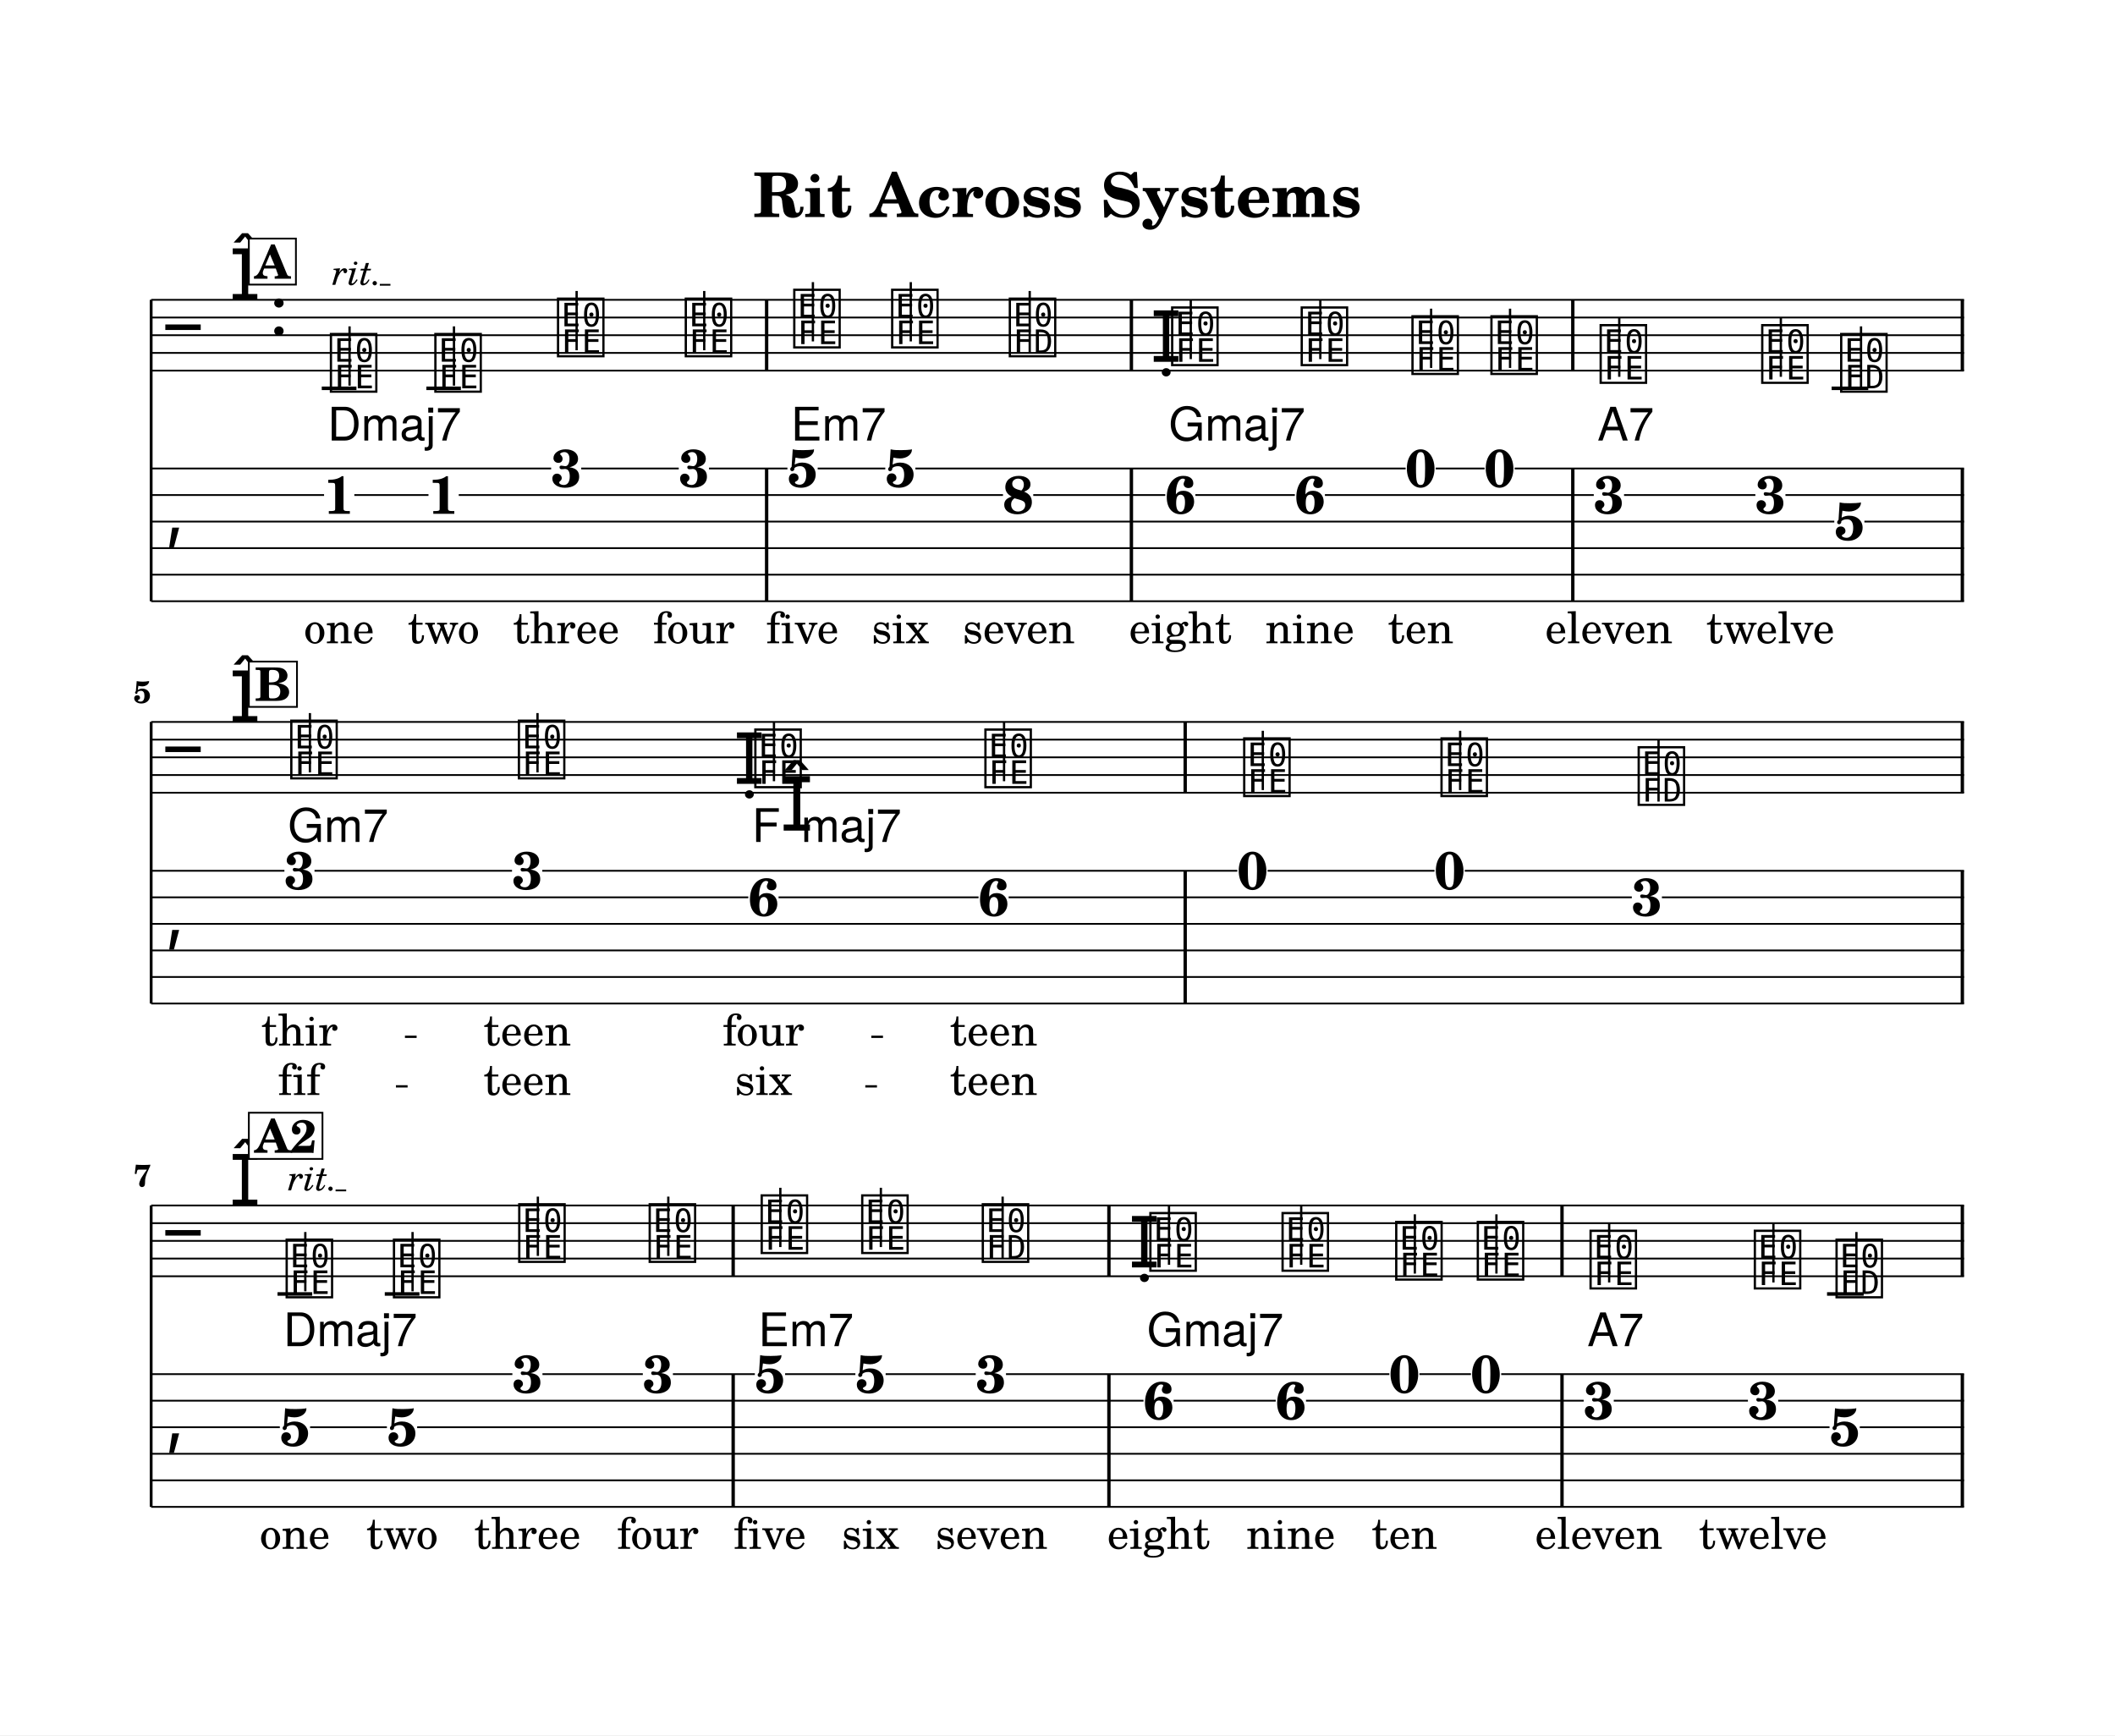
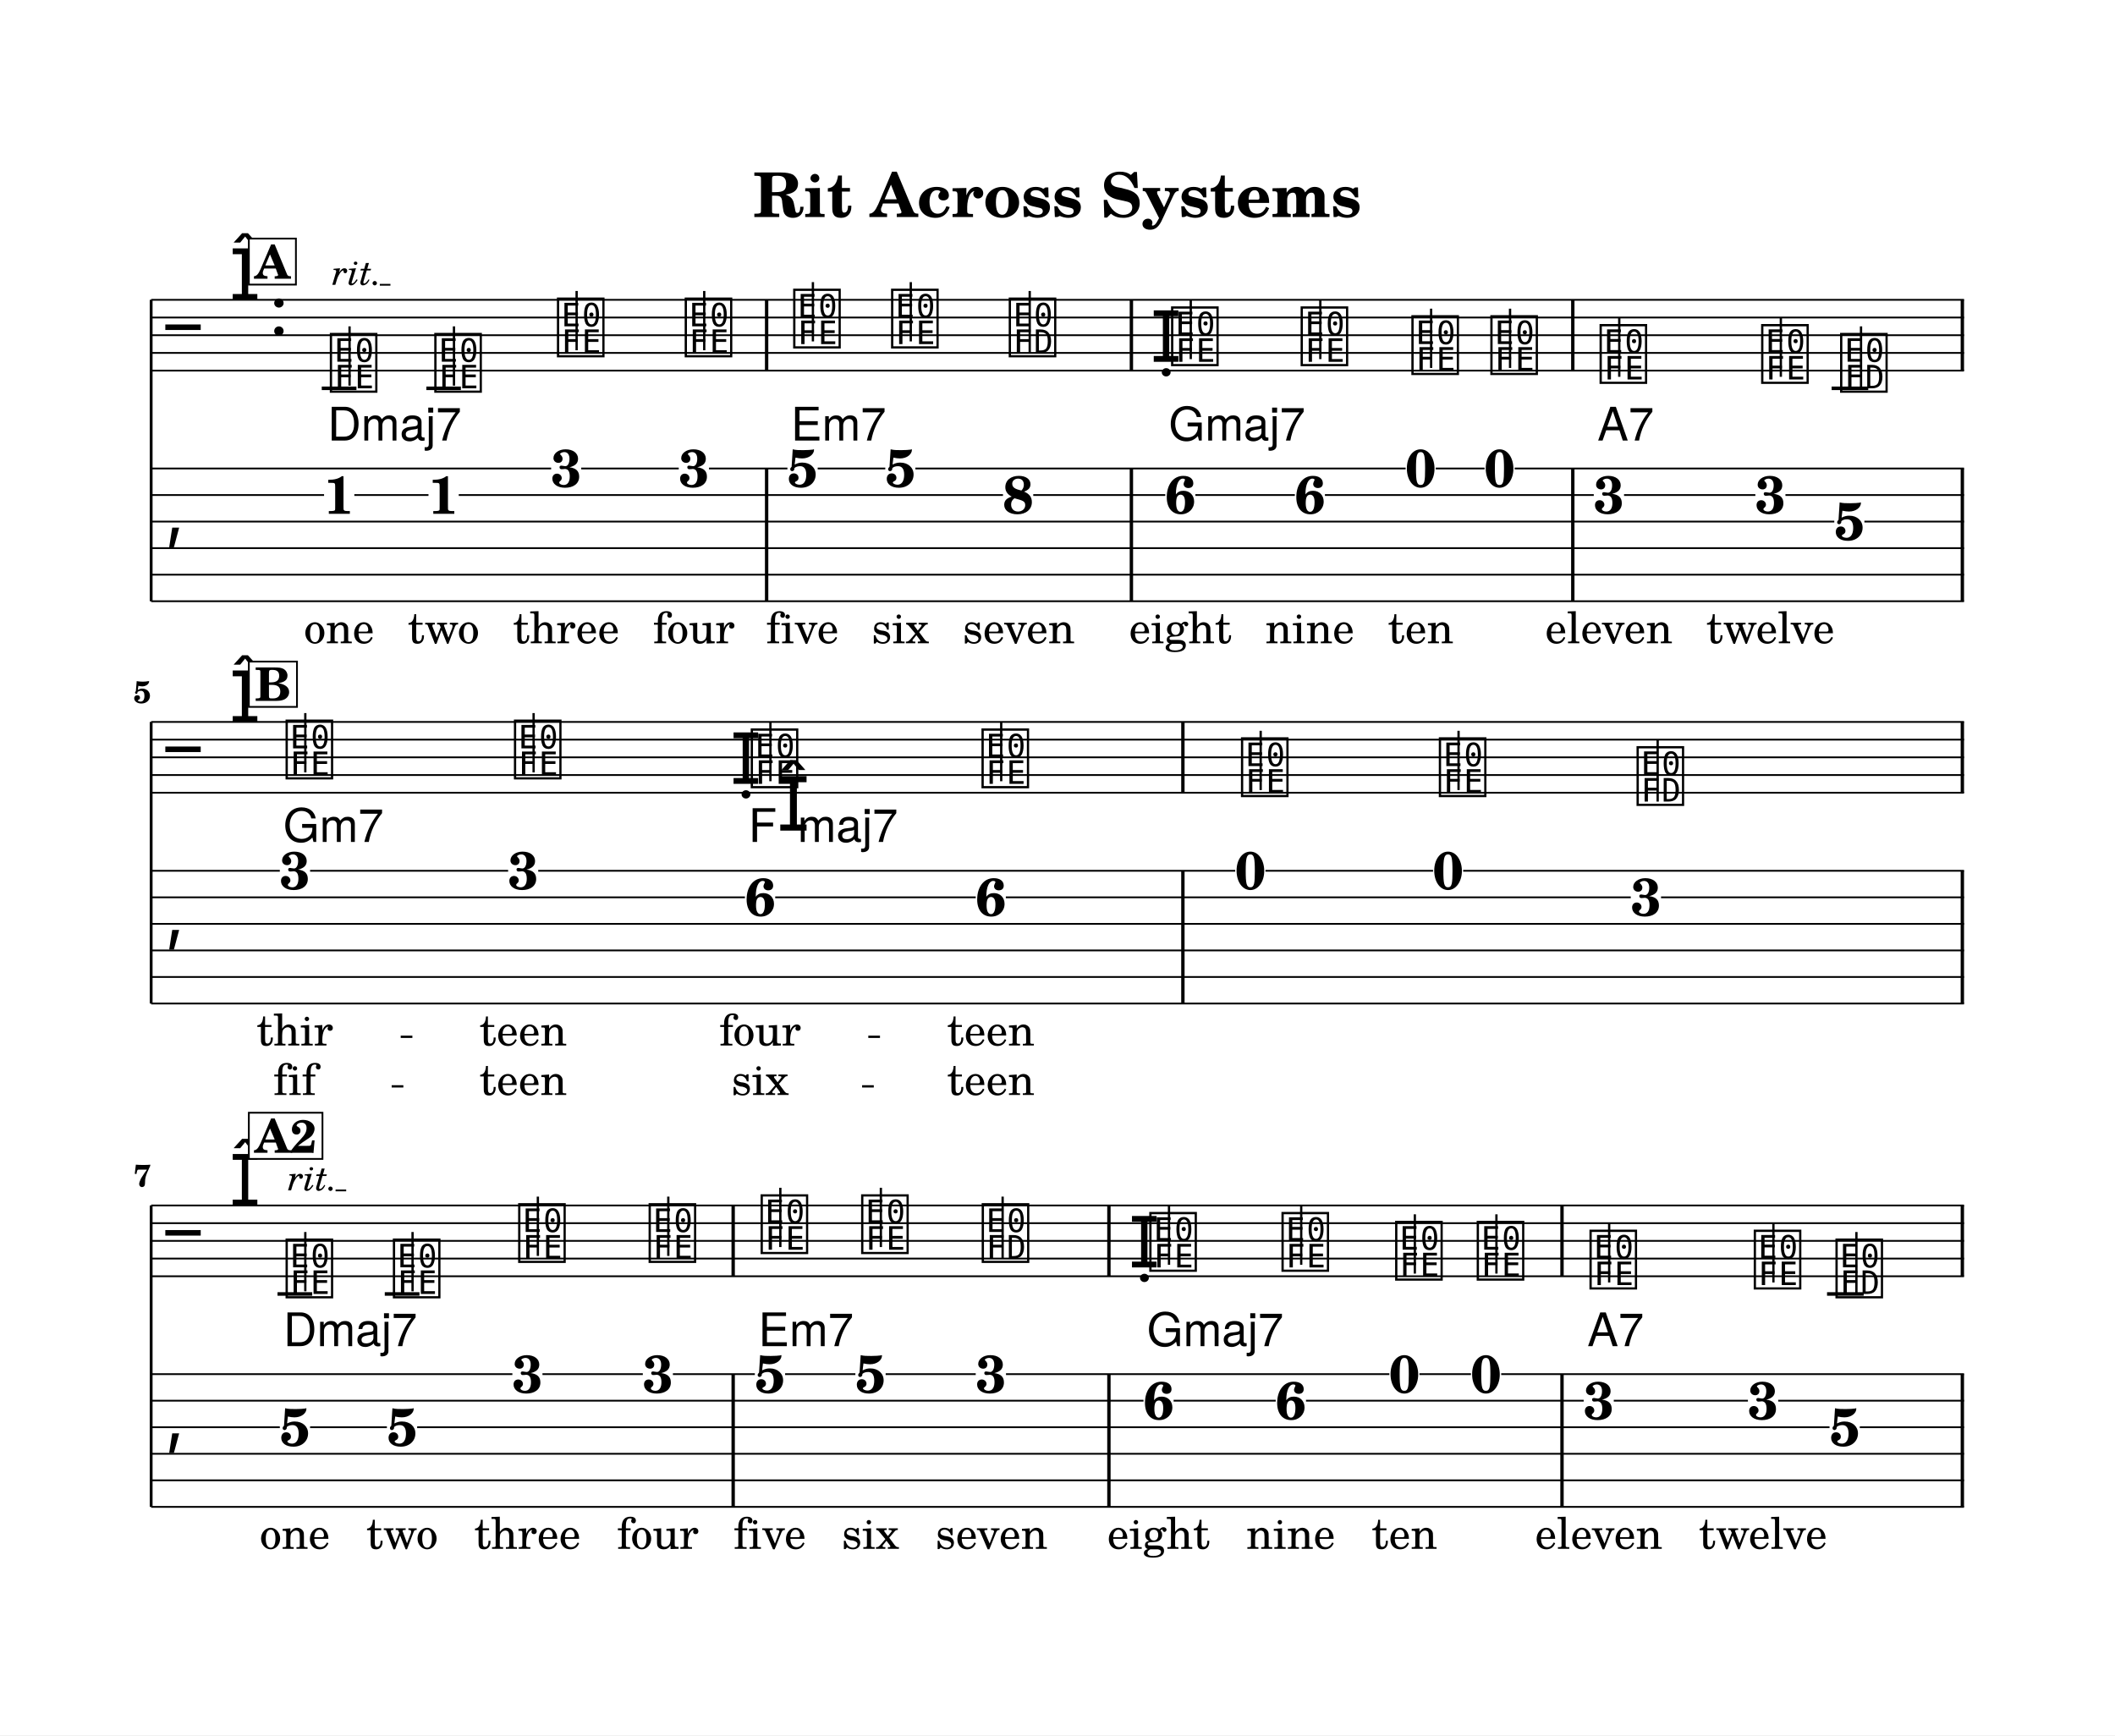
<svg xmlns="http://www.w3.org/2000/svg" width="1195.0" height="980.4" viewBox="0 0 119.50 98.04" font-family="TeX Gyre Schola, serif">
  <style>
  @font-face { font-family: 'Emmentaler'; src: local('Emmentaler'); }
  .music { font-family: 'Emmentaler', serif; }
</style>
  <rect x="0" y="0" width="119.50" height="98.04" fill="#FFFFFF" />
  <text x="59.75" y="12.26" font-size="3.49" font-weight="bold" text-anchor="middle" data-pos="6">Rit Across Systems</text>
  <g transform="translate(8.54,0.00) scale(1,1)">
    <line x1="0.00" y1="16.94" x2="0.00" y2="33.97" stroke="#000000" stroke-width="0.160" />
    <line x1="0.00" y1="16.94" x2="102.43" y2="16.94" stroke="#000000" stroke-width="0.100" />
    <line x1="0.00" y1="17.94" x2="102.43" y2="17.94" stroke="#000000" stroke-width="0.100" />
    <line x1="0.00" y1="18.94" x2="102.43" y2="18.94" stroke="#000000" stroke-width="0.100" />
    <line x1="0.00" y1="19.94" x2="102.43" y2="19.94" stroke="#000000" stroke-width="0.100" />
    <line x1="0.00" y1="20.94" x2="102.43" y2="20.94" stroke="#000000" stroke-width="0.100" />
    <text class="music" x="0.80" y="19.94" font-size="4.00" data-pos="62"></text>
    <text class="music" x="4.42" y="16.94" font-size="4.00" data-pos="32"></text>
    <text class="music" x="6.67" y="18.94" font-size="4.00"></text>
    <line x1="9.64" y1="21.94" x2="11.60" y2="21.94" stroke="#000000" stroke-width="0.200" />
    <line x1="15.55" y1="21.94" x2="17.50" y2="21.94" stroke="#000000" stroke-width="0.200" />
    <line x1="94.95" y1="21.94" x2="97.02" y2="21.94" stroke="#000000" stroke-width="0.200" />
    <text class="music" x="9.97" y="21.94" font-size="4.00" data-pos="83"></text>
    <line x1="11.21" y1="21.79" x2="11.21" y2="18.44" stroke="#000000" stroke-width="0.130" />
    <text class="music" x="15.87" y="21.94" font-size="4.00" data-pos="90"></text>
    <line x1="17.11" y1="21.79" x2="17.11" y2="18.44" stroke="#000000" stroke-width="0.130" />
    <text class="music" x="22.80" y="19.94" font-size="4.00" data-pos="97"></text>
    <line x1="24.04" y1="19.79" x2="24.04" y2="16.44" stroke="#000000" stroke-width="0.130" />
    <text class="music" x="30.02" y="19.94" font-size="4.00" data-pos="100"></text>
    <line x1="31.25" y1="19.79" x2="31.25" y2="16.44" stroke="#000000" stroke-width="0.130" />
    <text class="music" x="36.15" y="19.44" font-size="4.00" data-pos="104"></text>
    <line x1="37.39" y1="19.29" x2="37.39" y2="15.94" stroke="#000000" stroke-width="0.130" />
    <text class="music" x="41.68" y="19.44" font-size="4.00" data-pos="106"></text>
    <line x1="42.92" y1="19.29" x2="42.92" y2="15.94" stroke="#000000" stroke-width="0.130" />
    <text class="music" x="48.33" y="19.94" font-size="4.00" data-pos="108"></text>
    <line x1="49.64" y1="19.94" x2="49.64" y2="16.44" stroke="#000000" stroke-width="0.130" />
    <text class="music" x="56.46" y="20.44" font-size="4.00" data-pos="113"></text>
    <text class="music" x="57.50" y="20.44" font-size="4.00" data-pos="113"></text>
    <line x1="58.74" y1="20.29" x2="58.74" y2="16.94" stroke="#000000" stroke-width="0.130" />
    <text class="music" x="64.82" y="20.44" font-size="4.00" data-pos="116"></text>
    <line x1="66.06" y1="20.29" x2="66.06" y2="16.94" stroke="#000000" stroke-width="0.130" />
    <text class="music" x="71.08" y="20.94" font-size="4.00" data-pos="118"></text>
    <line x1="72.32" y1="20.79" x2="72.32" y2="17.44" stroke="#000000" stroke-width="0.130" />
    <text class="music" x="75.54" y="20.94" font-size="4.00" data-pos="120"></text>
    <line x1="76.78" y1="20.79" x2="76.78" y2="17.44" stroke="#000000" stroke-width="0.130" />
    <text class="music" x="81.71" y="21.44" font-size="4.00" data-pos="124"></text>
    <line x1="82.95" y1="21.29" x2="82.95" y2="17.94" stroke="#000000" stroke-width="0.130" />
    <text class="music" x="90.84" y="21.44" font-size="4.00" data-pos="126"></text>
    <line x1="92.08" y1="21.29" x2="92.08" y2="17.94" stroke="#000000" stroke-width="0.130" />
    <text class="music" x="95.30" y="21.94" font-size="4.00" data-pos="128"></text>
    <line x1="96.61" y1="21.94" x2="96.61" y2="18.44" stroke="#000000" stroke-width="0.130" />
    <rect x="34.68" y="16.94" width="0.19" height="4.00" data-pos="102" />
    <rect x="55.29" y="16.94" width="0.19" height="4.00" data-pos="111" />
    <rect x="80.23" y="16.94" width="0.19" height="4.00" data-pos="122" />
    <rect x="102.24" y="16.94" width="0.19" height="4.00" data-pos="131" />
    <text class="music" x="0.80" y="30.22" font-size="4.00"></text>
    <rect x="34.68" y="26.47" width="0.19" height="7.50" data-pos="102" />
    <rect x="55.29" y="26.47" width="0.19" height="7.50" data-pos="111" />
    <rect x="80.23" y="26.47" width="0.19" height="7.50" data-pos="122" />
    <rect x="102.24" y="26.47" width="0.19" height="7.50" data-pos="131" />
    <text x="10.62" y="29.03" font-size="3.00" font-weight="bold" text-anchor="middle" data-pos="83">1</text>
    <text x="16.52" y="29.03" font-size="3.00" font-weight="bold" text-anchor="middle" data-pos="90">1</text>
    <text x="23.45" y="27.51" font-size="3.00" font-weight="bold" text-anchor="middle" data-pos="97">3</text>
    <text x="30.67" y="27.51" font-size="3.00" font-weight="bold" text-anchor="middle" data-pos="100">3</text>
    <text x="36.80" y="27.51" font-size="3.00" font-weight="bold" text-anchor="middle" data-pos="104">5</text>
    <text x="42.33" y="27.51" font-size="3.00" font-weight="bold" text-anchor="middle" data-pos="106">5</text>
    <text x="48.98" y="29.01" font-size="3.00" font-weight="bold" text-anchor="middle" data-pos="108">8</text>
    <text x="58.15" y="29.01" font-size="3.00" font-weight="bold" text-anchor="middle" data-pos="113">6</text>
    <text x="65.47" y="29.01" font-size="3.00" font-weight="bold" text-anchor="middle" data-pos="116">6</text>
    <text x="71.73" y="27.51" font-size="3.00" font-weight="bold" text-anchor="middle" data-pos="118">0</text>
    <text x="76.19" y="27.51" font-size="3.00" font-weight="bold" text-anchor="middle" data-pos="120">0</text>
    <text x="82.36" y="29.01" font-size="3.00" font-weight="bold" text-anchor="middle" data-pos="124">3</text>
    <text x="91.49" y="29.01" font-size="3.00" font-weight="bold" text-anchor="middle" data-pos="126">3</text>
    <text x="95.95" y="30.51" font-size="3.00" font-weight="bold" text-anchor="middle" data-pos="128">5</text>
    <line x1="0.00" y1="26.47" x2="22.60" y2="26.47" stroke="#000000" stroke-width="0.100" />
    <line x1="24.30" y1="26.47" x2="29.81" y2="26.47" stroke="#000000" stroke-width="0.100" />
    <line x1="31.52" y1="26.47" x2="35.95" y2="26.47" stroke="#000000" stroke-width="0.100" />
    <line x1="37.66" y1="26.47" x2="41.48" y2="26.47" stroke="#000000" stroke-width="0.100" />
    <line x1="43.18" y1="26.47" x2="70.88" y2="26.47" stroke="#000000" stroke-width="0.100" />
    <line x1="72.58" y1="26.47" x2="75.34" y2="26.47" stroke="#000000" stroke-width="0.100" />
    <line x1="77.04" y1="26.47" x2="102.43" y2="26.47" stroke="#000000" stroke-width="0.100" />
    <line x1="0.00" y1="27.97" x2="9.77" y2="27.97" stroke="#000000" stroke-width="0.100" />
    <line x1="11.48" y1="27.97" x2="15.67" y2="27.97" stroke="#000000" stroke-width="0.100" />
    <line x1="17.38" y1="27.97" x2="48.13" y2="27.97" stroke="#000000" stroke-width="0.100" />
    <line x1="49.84" y1="27.97" x2="57.30" y2="27.97" stroke="#000000" stroke-width="0.100" />
    <line x1="59.00" y1="27.97" x2="64.62" y2="27.97" stroke="#000000" stroke-width="0.100" />
    <line x1="66.32" y1="27.97" x2="81.51" y2="27.97" stroke="#000000" stroke-width="0.100" />
    <line x1="83.22" y1="27.97" x2="90.64" y2="27.97" stroke="#000000" stroke-width="0.100" />
    <line x1="92.34" y1="27.97" x2="102.43" y2="27.97" stroke="#000000" stroke-width="0.100" />
    <line x1="0.00" y1="29.47" x2="95.10" y2="29.47" stroke="#000000" stroke-width="0.100" />
    <line x1="96.80" y1="29.47" x2="102.43" y2="29.47" stroke="#000000" stroke-width="0.100" />
    <line x1="0.00" y1="30.97" x2="102.43" y2="30.97" stroke="#000000" stroke-width="0.100" />
    <line x1="0.00" y1="32.47" x2="102.43" y2="32.47" stroke="#000000" stroke-width="0.100" />
    <line x1="0.00" y1="33.97" x2="102.43" y2="33.97" stroke="#000000" stroke-width="0.100" />
    <line x1="0.00" y1="40.79" x2="0.00" y2="56.70" stroke="#000000" stroke-width="0.160" />
    <line x1="0.00" y1="40.79" x2="102.43" y2="40.79" stroke="#000000" stroke-width="0.100" />
    <line x1="0.00" y1="41.79" x2="102.43" y2="41.79" stroke="#000000" stroke-width="0.100" />
    <line x1="0.00" y1="42.79" x2="102.43" y2="42.79" stroke="#000000" stroke-width="0.100" />
    <line x1="0.00" y1="43.79" x2="102.43" y2="43.79" stroke="#000000" stroke-width="0.100" />
    <line x1="0.00" y1="44.79" x2="102.43" y2="44.79" stroke="#000000" stroke-width="0.100" />
    <text class="music" x="0.80" y="43.79" font-size="4.00" data-pos="62"></text>
    <text class="music" x="4.42" y="40.79" font-size="4.00" data-pos="32"></text>
-     <text class="music" x="7.73" y="43.79" font-size="4.00" data-pos="154"></text>
-     <line x1="8.97" y1="43.64" x2="8.97" y2="40.29" stroke="#000000" stroke-width="0.130" />
-     <text class="music" x="20.59" y="43.79" font-size="4.00" data-pos="158"></text>
-     <line x1="21.83" y1="43.64" x2="21.83" y2="40.29" stroke="#000000" stroke-width="0.130" />
-     <text class="music" x="32.91" y="44.29" font-size="4.00" data-pos="160"></text>
-     <text class="music" x="33.95" y="44.29" font-size="4.00" data-pos="160"></text>
-     <line x1="35.19" y1="44.14" x2="35.19" y2="40.79" stroke="#000000" stroke-width="0.130" />
-     <text class="music" x="46.95" y="44.29" font-size="4.00" data-pos="162"></text>
-     <line x1="48.19" y1="44.14" x2="48.19" y2="40.79" stroke="#000000" stroke-width="0.130" />
-     <text class="music" x="61.57" y="44.79" font-size="4.00" data-pos="166"></text>
-     <line x1="62.81" y1="44.64" x2="62.81" y2="41.29" stroke="#000000" stroke-width="0.130" />
-     <text class="music" x="72.72" y="44.79" font-size="4.00" data-pos="168"></text>
-     <line x1="73.96" y1="44.64" x2="73.96" y2="41.29" stroke="#000000" stroke-width="0.130" />
-     <text class="music" x="83.86" y="45.29" font-size="4.00" data-pos="170"></text>
-     <line x1="85.17" y1="45.29" x2="85.17" y2="41.79" stroke="#000000" stroke-width="0.130" />
-     <rect x="58.33" y="40.79" width="0.19" height="4.00" data-pos="164" />
+     <text class="music" x="7.47" y="43.79" font-size="4.00" data-pos="154"></text>
+     <line x1="8.71" y1="43.64" x2="8.71" y2="40.29" stroke="#000000" stroke-width="0.130" />
+     <text class="music" x="20.37" y="43.79" font-size="4.00" data-pos="158"></text>
+     <line x1="21.61" y1="43.64" x2="21.61" y2="40.29" stroke="#000000" stroke-width="0.130" />
+     <text class="music" x="32.72" y="44.29" font-size="4.00" data-pos="160"></text>
+     <text class="music" x="33.75" y="44.29" font-size="4.00" data-pos="160"></text>
+     <line x1="34.99" y1="44.14" x2="34.99" y2="40.79" stroke="#000000" stroke-width="0.130" />
+     <text class="music" x="46.79" y="44.29" font-size="4.00" data-pos="162"></text>
+     <line x1="48.03" y1="44.14" x2="48.03" y2="40.79" stroke="#000000" stroke-width="0.130" />
+     <text class="music" x="61.45" y="44.79" font-size="4.00" data-pos="166"></text>
+     <line x1="62.69" y1="44.64" x2="62.69" y2="41.29" stroke="#000000" stroke-width="0.130" />
+     <text class="music" x="72.63" y="44.79" font-size="4.00" data-pos="168"></text>
+     <line x1="73.87" y1="44.64" x2="73.87" y2="41.29" stroke="#000000" stroke-width="0.130" />
+     <text class="music" x="83.80" y="45.29" font-size="4.00" data-pos="170"></text>
+     <line x1="85.12" y1="45.29" x2="85.12" y2="41.79" stroke="#000000" stroke-width="0.130" />
+     <rect x="58.20" y="40.79" width="0.19" height="4.00" data-pos="164" />
    <rect x="102.24" y="40.79" width="0.19" height="4.00" data-pos="173" />
    <text class="music" x="0.80" y="52.95" font-size="4.00"></text>
-     <rect x="58.33" y="49.20" width="0.19" height="7.50" data-pos="164" />
+     <rect x="58.20" y="49.20" width="0.19" height="7.50" data-pos="164" />
    <rect x="102.24" y="49.20" width="0.19" height="7.50" data-pos="173" />
-     <text x="8.38" y="50.24" font-size="3.00" font-weight="bold" text-anchor="middle" data-pos="154">3</text>
-     <text x="21.25" y="50.24" font-size="3.00" font-weight="bold" text-anchor="middle" data-pos="158">3</text>
-     <text x="34.60" y="51.74" font-size="3.00" font-weight="bold" text-anchor="middle" data-pos="160">6</text>
-     <text x="47.60" y="51.74" font-size="3.00" font-weight="bold" text-anchor="middle" data-pos="162">6</text>
-     <text x="62.23" y="50.24" font-size="3.00" font-weight="bold" text-anchor="middle" data-pos="166">0</text>
-     <text x="73.37" y="50.24" font-size="3.00" font-weight="bold" text-anchor="middle" data-pos="168">0</text>
-     <text x="84.51" y="51.74" font-size="3.00" font-weight="bold" text-anchor="middle" data-pos="170">3</text>
-     <line x1="0.00" y1="49.20" x2="7.53" y2="49.20" stroke="#000000" stroke-width="0.100" />
-     <line x1="9.23" y1="49.20" x2="20.39" y2="49.20" stroke="#000000" stroke-width="0.100" />
-     <line x1="22.10" y1="49.20" x2="61.37" y2="49.20" stroke="#000000" stroke-width="0.100" />
-     <line x1="63.08" y1="49.20" x2="72.51" y2="49.20" stroke="#000000" stroke-width="0.100" />
-     <line x1="74.22" y1="49.20" x2="102.43" y2="49.20" stroke="#000000" stroke-width="0.100" />
-     <line x1="0.00" y1="50.70" x2="33.74" y2="50.70" stroke="#000000" stroke-width="0.100" />
-     <line x1="35.45" y1="50.70" x2="46.75" y2="50.70" stroke="#000000" stroke-width="0.100" />
-     <line x1="48.45" y1="50.70" x2="83.66" y2="50.70" stroke="#000000" stroke-width="0.100" />
-     <line x1="85.36" y1="50.70" x2="102.43" y2="50.70" stroke="#000000" stroke-width="0.100" />
+     <text x="8.12" y="50.24" font-size="3.00" font-weight="bold" text-anchor="middle" data-pos="154">3</text>
+     <text x="21.02" y="50.24" font-size="3.00" font-weight="bold" text-anchor="middle" data-pos="158">3</text>
+     <text x="34.41" y="51.74" font-size="3.00" font-weight="bold" text-anchor="middle" data-pos="160">6</text>
+     <text x="47.44" y="51.74" font-size="3.00" font-weight="bold" text-anchor="middle" data-pos="162">6</text>
+     <text x="62.11" y="50.24" font-size="3.00" font-weight="bold" text-anchor="middle" data-pos="166">0</text>
+     <text x="73.28" y="50.24" font-size="3.00" font-weight="bold" text-anchor="middle" data-pos="168">0</text>
+     <text x="84.46" y="51.74" font-size="3.00" font-weight="bold" text-anchor="middle" data-pos="170">3</text>
+     <line x1="0.00" y1="49.20" x2="7.27" y2="49.20" stroke="#000000" stroke-width="0.100" />
+     <line x1="8.98" y1="49.20" x2="20.17" y2="49.20" stroke="#000000" stroke-width="0.100" />
+     <line x1="21.87" y1="49.20" x2="61.25" y2="49.20" stroke="#000000" stroke-width="0.100" />
+     <line x1="62.96" y1="49.20" x2="72.43" y2="49.20" stroke="#000000" stroke-width="0.100" />
+     <line x1="74.13" y1="49.20" x2="102.43" y2="49.20" stroke="#000000" stroke-width="0.100" />
+     <line x1="0.00" y1="50.70" x2="33.55" y2="50.70" stroke="#000000" stroke-width="0.100" />
+     <line x1="35.26" y1="50.70" x2="46.59" y2="50.70" stroke="#000000" stroke-width="0.100" />
+     <line x1="48.29" y1="50.70" x2="83.60" y2="50.70" stroke="#000000" stroke-width="0.100" />
+     <line x1="85.31" y1="50.70" x2="102.43" y2="50.70" stroke="#000000" stroke-width="0.100" />
    <line x1="0.00" y1="52.20" x2="102.43" y2="52.20" stroke="#000000" stroke-width="0.100" />
    <line x1="0.00" y1="53.70" x2="102.43" y2="53.70" stroke="#000000" stroke-width="0.100" />
    <line x1="0.00" y1="55.20" x2="102.43" y2="55.20" stroke="#000000" stroke-width="0.100" />
    <line x1="0.00" y1="56.70" x2="102.43" y2="56.70" stroke="#000000" stroke-width="0.100" />
    <line x1="0.00" y1="68.11" x2="0.00" y2="85.14" stroke="#000000" stroke-width="0.160" />
    <line x1="0.00" y1="68.11" x2="102.43" y2="68.11" stroke="#000000" stroke-width="0.100" />
    <line x1="0.00" y1="69.11" x2="102.43" y2="69.11" stroke="#000000" stroke-width="0.100" />
    <line x1="0.00" y1="70.11" x2="102.43" y2="70.11" stroke="#000000" stroke-width="0.100" />
    <line x1="0.00" y1="71.11" x2="102.43" y2="71.11" stroke="#000000" stroke-width="0.100" />
    <line x1="0.00" y1="72.11" x2="102.43" y2="72.11" stroke="#000000" stroke-width="0.100" />
    <text class="music" x="0.80" y="71.11" font-size="4.00" data-pos="62"></text>
    <text class="music" x="4.42" y="68.11" font-size="4.00" data-pos="32"></text>
    <line x1="7.14" y1="73.11" x2="9.10" y2="73.11" stroke="#000000" stroke-width="0.200" />
    <line x1="13.20" y1="73.11" x2="15.16" y2="73.11" stroke="#000000" stroke-width="0.200" />
    <line x1="94.69" y1="73.11" x2="96.76" y2="73.11" stroke="#000000" stroke-width="0.200" />
    <text class="music" x="7.47" y="73.11" font-size="4.00" data-pos="83"></text>
    <line x1="8.71" y1="72.96" x2="8.71" y2="69.61" stroke="#000000" stroke-width="0.130" />
    <text class="music" x="13.53" y="73.11" font-size="4.00" data-pos="90"></text>
    <line x1="14.77" y1="72.96" x2="14.77" y2="69.61" stroke="#000000" stroke-width="0.130" />
    <text class="music" x="20.61" y="71.11" font-size="4.00" data-pos="97"></text>
    <line x1="21.85" y1="70.96" x2="21.85" y2="67.61" stroke="#000000" stroke-width="0.130" />
    <text class="music" x="27.98" y="71.11" font-size="4.00" data-pos="100"></text>
    <line x1="29.22" y1="70.96" x2="29.22" y2="67.61" stroke="#000000" stroke-width="0.130" />
    <text class="music" x="34.31" y="70.61" font-size="4.00" data-pos="104"></text>
    <line x1="35.55" y1="70.46" x2="35.55" y2="67.11" stroke="#000000" stroke-width="0.130" />
    <text class="music" x="39.99" y="70.61" font-size="4.00" data-pos="106"></text>
    <line x1="41.23" y1="70.46" x2="41.23" y2="67.11" stroke="#000000" stroke-width="0.130" />
    <text class="music" x="46.80" y="71.11" font-size="4.00" data-pos="108"></text>
    <line x1="48.11" y1="71.11" x2="48.11" y2="67.61" stroke="#000000" stroke-width="0.130" />
    <text class="music" x="55.23" y="71.61" font-size="4.00" data-pos="113"></text>
    <text class="music" x="56.27" y="71.61" font-size="4.00" data-pos="113"></text>
    <line x1="57.51" y1="71.46" x2="57.51" y2="68.11" stroke="#000000" stroke-width="0.130" />
    <text class="music" x="63.74" y="71.61" font-size="4.00" data-pos="116"></text>
    <line x1="64.98" y1="71.46" x2="64.98" y2="68.11" stroke="#000000" stroke-width="0.130" />
    <text class="music" x="70.16" y="72.11" font-size="4.00" data-pos="118"></text>
    <line x1="71.40" y1="71.96" x2="71.40" y2="68.61" stroke="#000000" stroke-width="0.130" />
    <text class="music" x="74.77" y="72.11" font-size="4.00" data-pos="120"></text>
    <line x1="76.01" y1="71.96" x2="76.01" y2="68.61" stroke="#000000" stroke-width="0.130" />
    <text class="music" x="81.14" y="72.61" font-size="4.00" data-pos="124"></text>
    <line x1="82.38" y1="72.46" x2="82.38" y2="69.11" stroke="#000000" stroke-width="0.130" />
    <text class="music" x="90.42" y="72.61" font-size="4.00" data-pos="126"></text>
    <line x1="91.66" y1="72.46" x2="91.66" y2="69.11" stroke="#000000" stroke-width="0.130" />
    <text class="music" x="95.04" y="73.11" font-size="4.00" data-pos="128"></text>
    <line x1="96.35" y1="73.11" x2="96.35" y2="69.61" stroke="#000000" stroke-width="0.130" />
    <rect x="32.79" y="68.11" width="0.19" height="4.00" data-pos="102" />
    <rect x="54.02" y="68.11" width="0.19" height="4.00" data-pos="111" />
    <rect x="79.62" y="68.11" width="0.19" height="4.00" data-pos="122" />
    <rect x="102.24" y="68.11" width="0.19" height="4.00" data-pos="131" />
    <text class="music" x="0.80" y="81.39" font-size="4.00"></text>
    <rect x="32.79" y="77.64" width="0.19" height="7.50" data-pos="102" />
    <rect x="54.02" y="77.64" width="0.19" height="7.50" data-pos="111" />
    <rect x="79.62" y="77.64" width="0.19" height="7.50" data-pos="122" />
    <rect x="102.24" y="77.64" width="0.19" height="7.50" data-pos="131" />
    <text x="8.12" y="81.69" font-size="3.00" font-weight="bold" text-anchor="middle" data-pos="83">5</text>
    <text x="14.18" y="81.69" font-size="3.00" font-weight="bold" text-anchor="middle" data-pos="90">5</text>
    <text x="21.26" y="78.69" font-size="3.00" font-weight="bold" text-anchor="middle" data-pos="97">3</text>
    <text x="28.63" y="78.69" font-size="3.00" font-weight="bold" text-anchor="middle" data-pos="100">3</text>
    <text x="34.96" y="78.69" font-size="3.00" font-weight="bold" text-anchor="middle" data-pos="104">5</text>
    <text x="40.64" y="78.69" font-size="3.00" font-weight="bold" text-anchor="middle" data-pos="106">5</text>
    <text x="47.45" y="78.69" font-size="3.00" font-weight="bold" text-anchor="middle" data-pos="108">3</text>
    <text x="56.92" y="80.19" font-size="3.00" font-weight="bold" text-anchor="middle" data-pos="113">6</text>
    <text x="64.39" y="80.19" font-size="3.00" font-weight="bold" text-anchor="middle" data-pos="116">6</text>
    <text x="70.81" y="78.69" font-size="3.00" font-weight="bold" text-anchor="middle" data-pos="118">0</text>
    <text x="75.42" y="78.69" font-size="3.00" font-weight="bold" text-anchor="middle" data-pos="120">0</text>
    <text x="81.79" y="80.19" font-size="3.00" font-weight="bold" text-anchor="middle" data-pos="124">3</text>
    <text x="91.07" y="80.19" font-size="3.00" font-weight="bold" text-anchor="middle" data-pos="126">3</text>
    <text x="95.69" y="81.69" font-size="3.00" font-weight="bold" text-anchor="middle" data-pos="128">5</text>
    <line x1="0.00" y1="77.64" x2="20.41" y2="77.64" stroke="#000000" stroke-width="0.100" />
    <line x1="22.11" y1="77.64" x2="27.78" y2="77.64" stroke="#000000" stroke-width="0.100" />
    <line x1="29.48" y1="77.64" x2="34.11" y2="77.64" stroke="#000000" stroke-width="0.100" />
    <line x1="35.82" y1="77.64" x2="39.79" y2="77.64" stroke="#000000" stroke-width="0.100" />
    <line x1="41.50" y1="77.64" x2="46.59" y2="77.64" stroke="#000000" stroke-width="0.100" />
    <line x1="48.30" y1="77.64" x2="69.96" y2="77.64" stroke="#000000" stroke-width="0.100" />
    <line x1="71.66" y1="77.64" x2="74.57" y2="77.64" stroke="#000000" stroke-width="0.100" />
    <line x1="76.28" y1="77.64" x2="102.43" y2="77.64" stroke="#000000" stroke-width="0.100" />
    <line x1="0.00" y1="79.14" x2="56.07" y2="79.14" stroke="#000000" stroke-width="0.100" />
    <line x1="57.77" y1="79.14" x2="63.54" y2="79.14" stroke="#000000" stroke-width="0.100" />
    <line x1="65.25" y1="79.14" x2="80.94" y2="79.14" stroke="#000000" stroke-width="0.100" />
    <line x1="82.64" y1="79.14" x2="90.22" y2="79.14" stroke="#000000" stroke-width="0.100" />
    <line x1="91.93" y1="79.14" x2="102.43" y2="79.14" stroke="#000000" stroke-width="0.100" />
    <line x1="0.00" y1="80.64" x2="7.27" y2="80.64" stroke="#000000" stroke-width="0.100" />
    <line x1="8.98" y1="80.64" x2="13.32" y2="80.64" stroke="#000000" stroke-width="0.100" />
    <line x1="15.03" y1="80.64" x2="94.83" y2="80.64" stroke="#000000" stroke-width="0.100" />
    <line x1="96.54" y1="80.64" x2="102.43" y2="80.64" stroke="#000000" stroke-width="0.100" />
    <line x1="0.00" y1="82.14" x2="102.43" y2="82.14" stroke="#000000" stroke-width="0.100" />
    <line x1="0.00" y1="83.64" x2="102.43" y2="83.64" stroke="#000000" stroke-width="0.100" />
    <line x1="0.00" y1="85.14" x2="102.43" y2="85.14" stroke="#000000" stroke-width="0.100" />
    <text x="10.62" y="36.34" font-size="2.47" text-anchor="middle" data-pos="300">one</text>
    <text x="16.52" y="36.34" font-size="2.47" text-anchor="middle" data-pos="304">two</text>
    <text x="23.45" y="36.34" font-size="2.47" text-anchor="middle" data-pos="308">three</text>
    <text x="30.67" y="36.34" font-size="2.47" text-anchor="middle" data-pos="314">four</text>
    <text x="36.80" y="36.34" font-size="2.47" text-anchor="middle" data-pos="321">five</text>
    <text x="42.33" y="36.34" font-size="2.47" text-anchor="middle" data-pos="326">six</text>
    <text x="49.02" y="36.34" font-size="2.47" text-anchor="middle" data-pos="330">seven</text>
    <text x="58.15" y="36.34" font-size="2.47" text-anchor="middle" data-pos="338">eight</text>
    <text x="65.47" y="36.34" font-size="2.47" text-anchor="middle" data-pos="344">nine</text>
    <text x="71.73" y="36.34" font-size="2.47" text-anchor="middle" data-pos="349">ten</text>
    <text x="82.36" y="36.34" font-size="2.47" text-anchor="middle" data-pos="355">eleven</text>
    <text x="91.49" y="36.34" font-size="2.47" text-anchor="middle" data-pos="362">twelve</text>
    <text x="8.12" y="87.51" font-size="2.47" text-anchor="middle" data-pos="300">one</text>
    <text x="14.18" y="87.51" font-size="2.47" text-anchor="middle" data-pos="304">two</text>
    <text x="21.26" y="87.51" font-size="2.47" text-anchor="middle" data-pos="308">three</text>
    <text x="28.63" y="87.51" font-size="2.47" text-anchor="middle" data-pos="314">four</text>
    <text x="34.96" y="87.51" font-size="2.47" text-anchor="middle" data-pos="321">five</text>
    <text x="40.64" y="87.51" font-size="2.47" text-anchor="middle" data-pos="326">six</text>
    <text x="47.48" y="87.51" font-size="2.47" text-anchor="middle" data-pos="330">seven</text>
    <text x="56.92" y="87.51" font-size="2.47" text-anchor="middle" data-pos="338">eight</text>
    <text x="64.39" y="87.51" font-size="2.47" text-anchor="middle" data-pos="344">nine</text>
    <text x="70.81" y="87.51" font-size="2.47" text-anchor="middle" data-pos="349">ten</text>
    <text x="81.79" y="87.51" font-size="2.47" text-anchor="middle" data-pos="355">eleven</text>
    <text x="91.07" y="87.51" font-size="2.47" text-anchor="middle" data-pos="362">twelve</text>
-     <text x="8.38" y="59.07" font-size="2.47" text-anchor="middle" data-pos="392">thir</text>
-     <text x="21.25" y="59.07" font-size="2.47" text-anchor="middle" data-pos="398">teen</text>
-     <text x="34.60" y="59.07" font-size="2.47" text-anchor="middle" data-pos="403">four</text>
-     <text x="47.60" y="59.07" font-size="2.47" text-anchor="middle" data-pos="409">teen</text>
-     <text x="8.38" y="61.87" font-size="2.47" text-anchor="middle" data-pos="426">fif</text>
-     <text x="21.25" y="61.87" font-size="2.47" text-anchor="middle" data-pos="431">teen</text>
-     <text x="34.60" y="61.87" font-size="2.47" text-anchor="middle" data-pos="436">six</text>
-     <text x="47.60" y="61.87" font-size="2.47" text-anchor="middle" data-pos="441">teen</text>
+     <text x="8.12" y="59.07" font-size="2.47" text-anchor="middle" data-pos="392">thir</text>
+     <text x="21.02" y="59.07" font-size="2.47" text-anchor="middle" data-pos="398">teen</text>
+     <text x="34.41" y="59.07" font-size="2.47" text-anchor="middle" data-pos="403">four</text>
+     <text x="47.44" y="59.07" font-size="2.47" text-anchor="middle" data-pos="409">teen</text>
+     <text x="8.12" y="61.87" font-size="2.47" text-anchor="middle" data-pos="426">fif</text>
+     <text x="21.02" y="61.87" font-size="2.47" text-anchor="middle" data-pos="431">teen</text>
+     <text x="34.41" y="61.87" font-size="2.47" text-anchor="middle" data-pos="436">six</text>
+     <text x="47.44" y="61.87" font-size="2.47" text-anchor="middle" data-pos="441">teen</text>
    <text x="9.97" y="24.89" font-size="2.62" font-family="TeX Gyre Heros, sans-serif" data-pos="213">Dmaj7</text>
    <text x="36.15" y="24.89" font-size="2.62" font-family="TeX Gyre Heros, sans-serif" data-pos="221">Em7</text>
    <text x="57.50" y="24.89" font-size="2.62" font-family="TeX Gyre Heros, sans-serif" data-pos="227">Gmaj7</text>
    <text x="81.71" y="24.89" font-size="2.62" font-family="TeX Gyre Heros, sans-serif" data-pos="235">A7</text>
-     <text x="7.73" y="47.57" font-size="2.62" font-family="TeX Gyre Heros, sans-serif" data-pos="254">Gm7</text>
-     <text x="33.95" y="47.57" font-size="2.62" font-family="TeX Gyre Heros, sans-serif" data-pos="258">F</text>
-     <text class="music" x="35.55" y="46.93" font-size="4.24" data-pos="258"></text>
-     <text x="36.72" y="47.57" font-size="2.62" font-family="TeX Gyre Heros, sans-serif" data-pos="258">maj7</text>
+     <text x="7.47" y="47.57" font-size="2.62" font-family="TeX Gyre Heros, sans-serif" data-pos="254">Gm7</text>
+     <text x="33.75" y="47.57" font-size="2.62" font-family="TeX Gyre Heros, sans-serif" data-pos="258">F</text>
+     <text class="music" x="35.36" y="46.93" font-size="4.24" data-pos="258"></text>
+     <text x="36.52" y="47.57" font-size="2.62" font-family="TeX Gyre Heros, sans-serif" data-pos="258">maj7</text>
    <text x="7.47" y="76.06" font-size="2.62" font-family="TeX Gyre Heros, sans-serif" data-pos="213">Dmaj7</text>
    <text x="34.31" y="76.06" font-size="2.62" font-family="TeX Gyre Heros, sans-serif" data-pos="221">Em7</text>
    <text x="56.27" y="76.06" font-size="2.62" font-family="TeX Gyre Heros, sans-serif" data-pos="227">Gmaj7</text>
    <text x="81.14" y="76.06" font-size="2.62" font-family="TeX Gyre Heros, sans-serif" data-pos="235">A7</text>
    <text x="0.00" y="39.72" font-size="1.75" font-weight="bold" text-anchor="end">5</text>
    <text x="0.00" y="67.04" font-size="1.75" font-weight="bold" text-anchor="end">7</text>
    <rect x="5.52" y="13.48" width="2.66" height="2.60" fill="#FFFFFF" stroke="#000000" stroke-width="0.100" data-pos="71" />
    <text x="6.85" y="15.75" font-size="2.62" font-weight="bold" text-anchor="middle" data-pos="71">A</text>
    <rect x="5.52" y="37.38" width="2.72" height="2.56" fill="#FFFFFF" stroke="#000000" stroke-width="0.100" data-pos="142" />
    <text x="6.88" y="39.60" font-size="2.62" font-weight="bold" text-anchor="middle" data-pos="142">B</text>
    <rect x="5.52" y="62.87" width="4.16" height="2.61" fill="#FFFFFF" stroke="#000000" stroke-width="0.100" data-pos="71" />
    <text x="7.60" y="65.13" font-size="2.62" font-weight="bold" text-anchor="middle" data-pos="71">A2</text>
    <text x="10.22" y="16.09" font-size="2.00" font-style="italic" data-pos="85">rit.</text>
    <line x1="12.92" y1="16.09" x2="15.62" y2="16.09" stroke="#000000" stroke-width="0.100" stroke-dasharray="0.60 2.40" data-pos="85" />
    <text x="7.72" y="67.26" font-size="2.00" font-style="italic" data-pos="85">rit.</text>
    <line x1="10.42" y1="67.26" x2="13.28" y2="67.26" stroke="#000000" stroke-width="0.100" stroke-dasharray="0.60 2.40" data-pos="85" />
-     <line x1="14.34" y1="58.58" x2="15.00" y2="58.58" stroke="#000000" stroke-width="0.130" />
-     <line x1="40.69" y1="58.58" x2="41.35" y2="58.58" stroke="#000000" stroke-width="0.130" />
-     <line x1="13.83" y1="61.38" x2="14.49" y2="61.38" stroke="#000000" stroke-width="0.130" />
-     <line x1="40.35" y1="61.38" x2="41.01" y2="61.38" stroke="#000000" stroke-width="0.130" />
+     <line x1="14.10" y1="58.58" x2="14.76" y2="58.58" stroke="#000000" stroke-width="0.130" />
+     <line x1="40.52" y1="58.58" x2="41.18" y2="58.58" stroke="#000000" stroke-width="0.130" />
+     <line x1="13.59" y1="61.38" x2="14.25" y2="61.38" stroke="#000000" stroke-width="0.130" />
+     <line x1="40.17" y1="61.38" x2="40.83" y2="61.38" stroke="#000000" stroke-width="0.130" />
  </g>
</svg>
